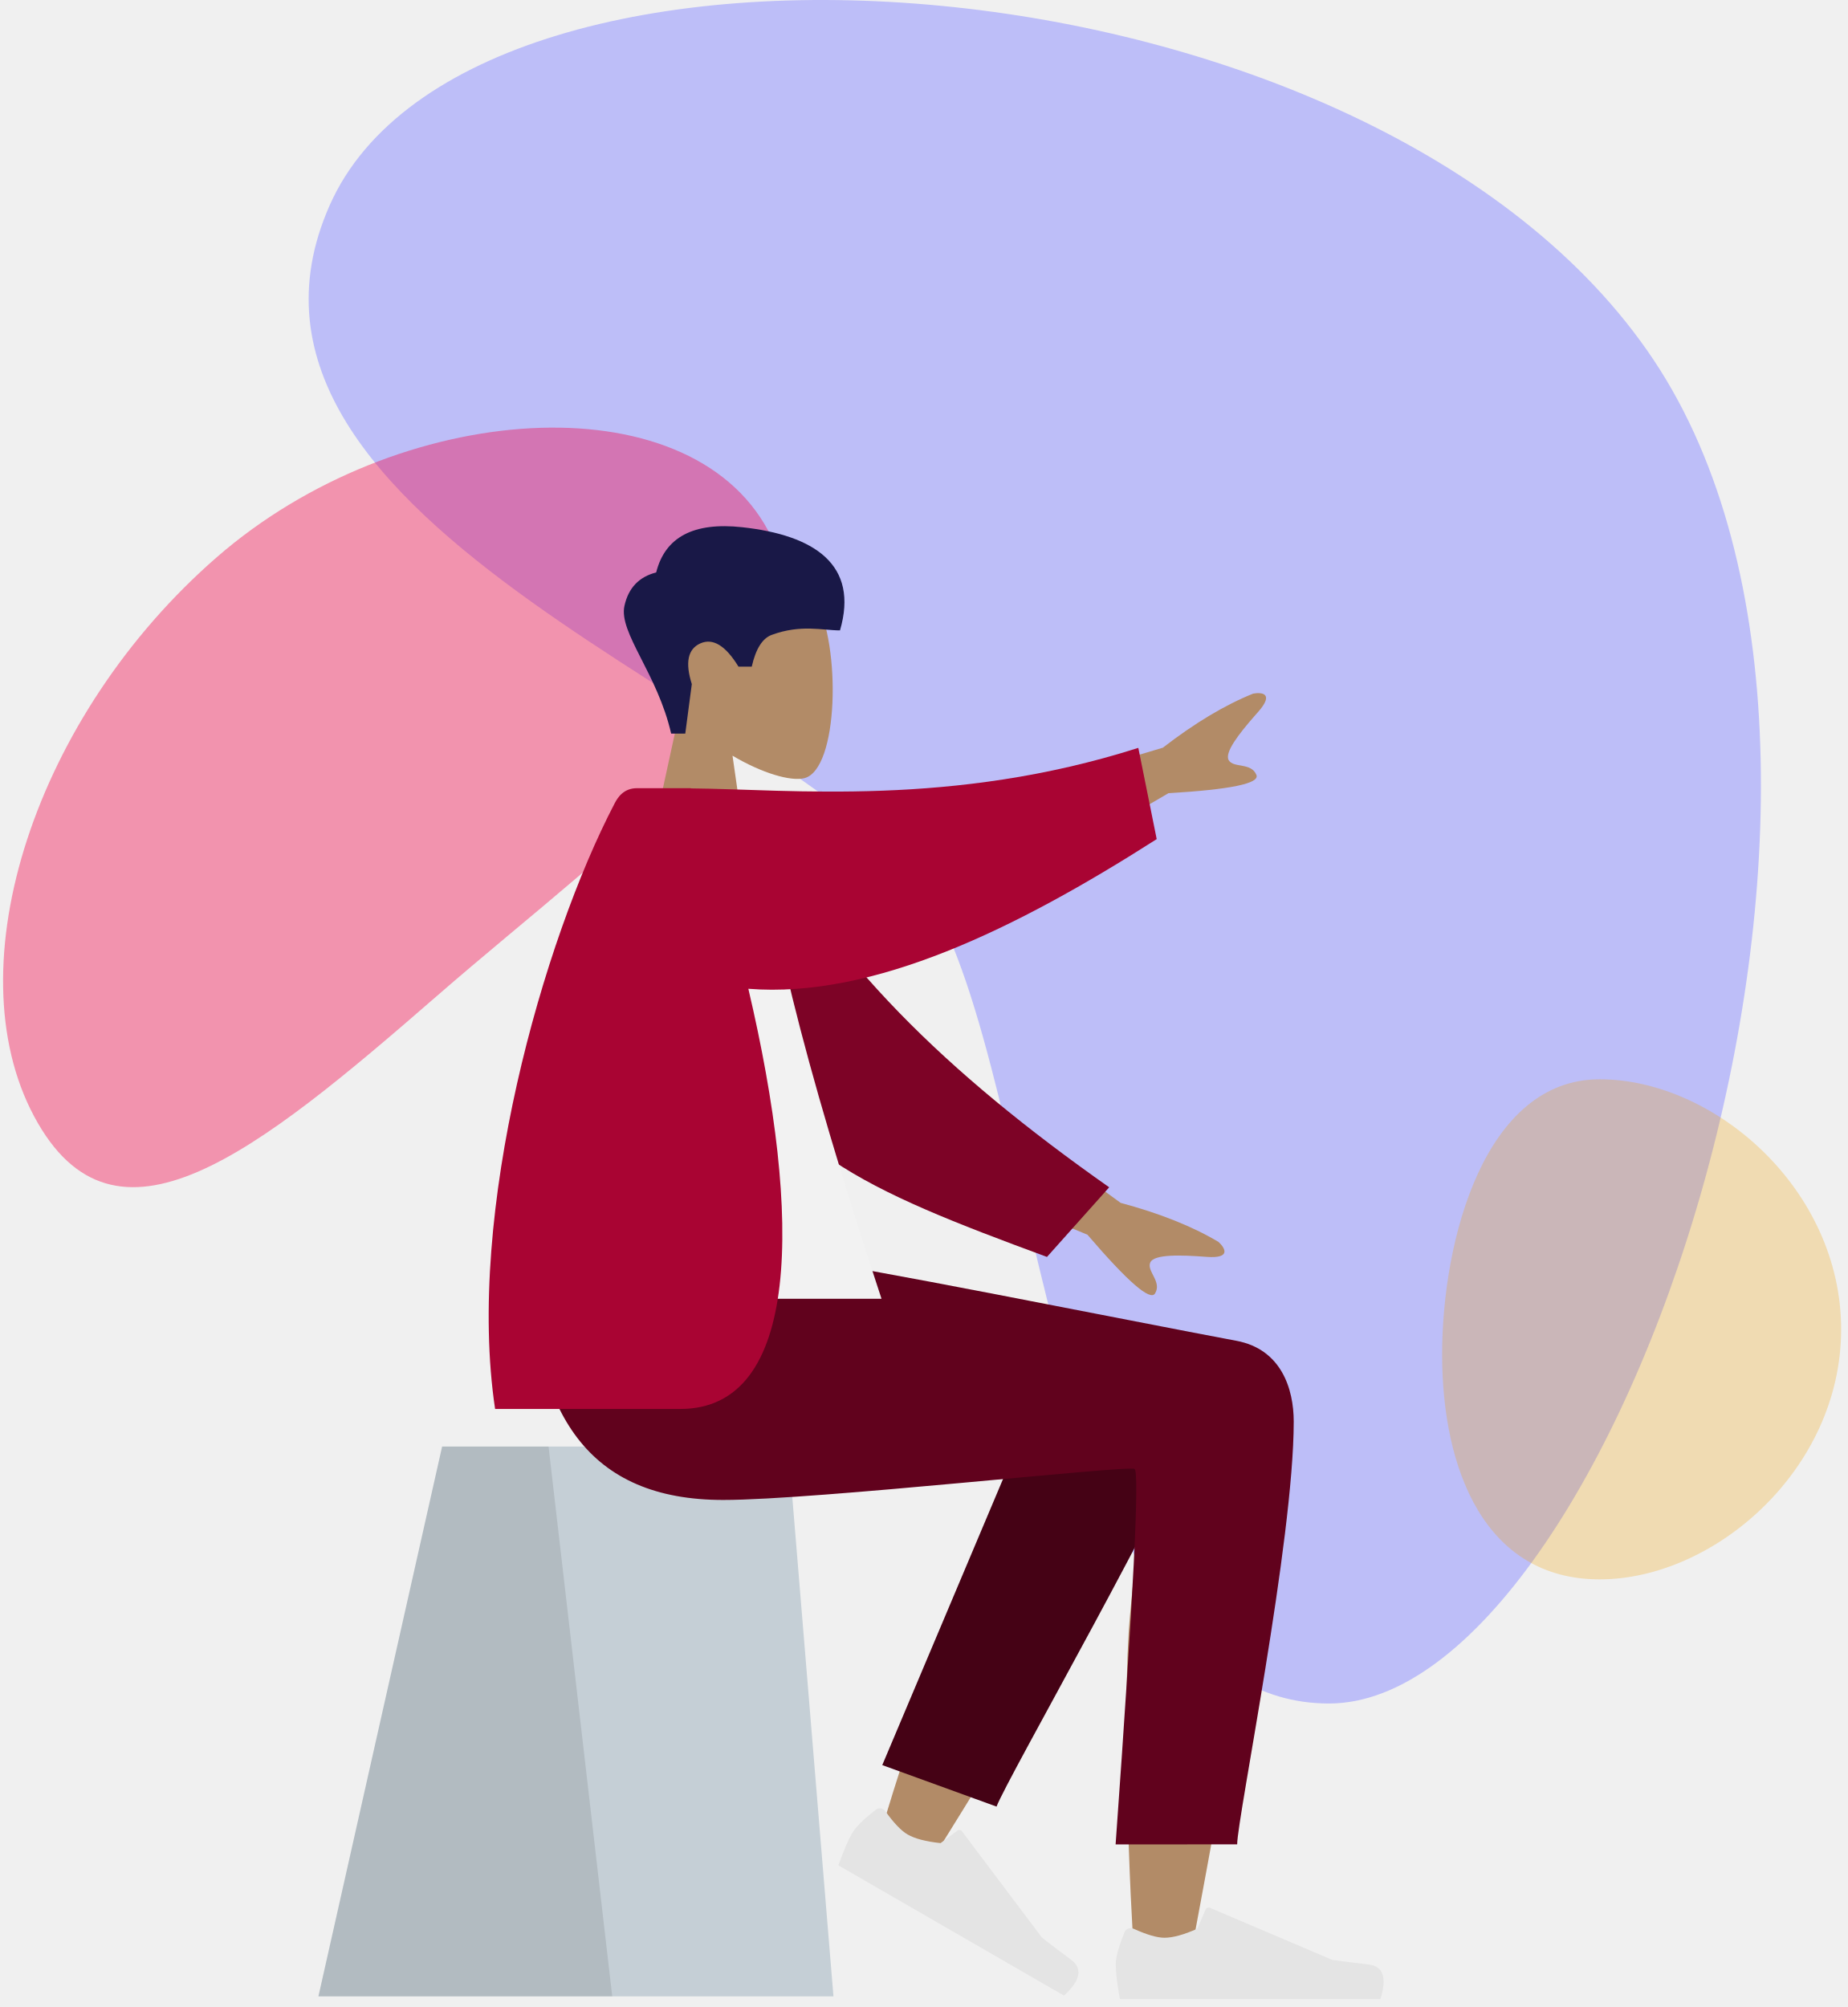
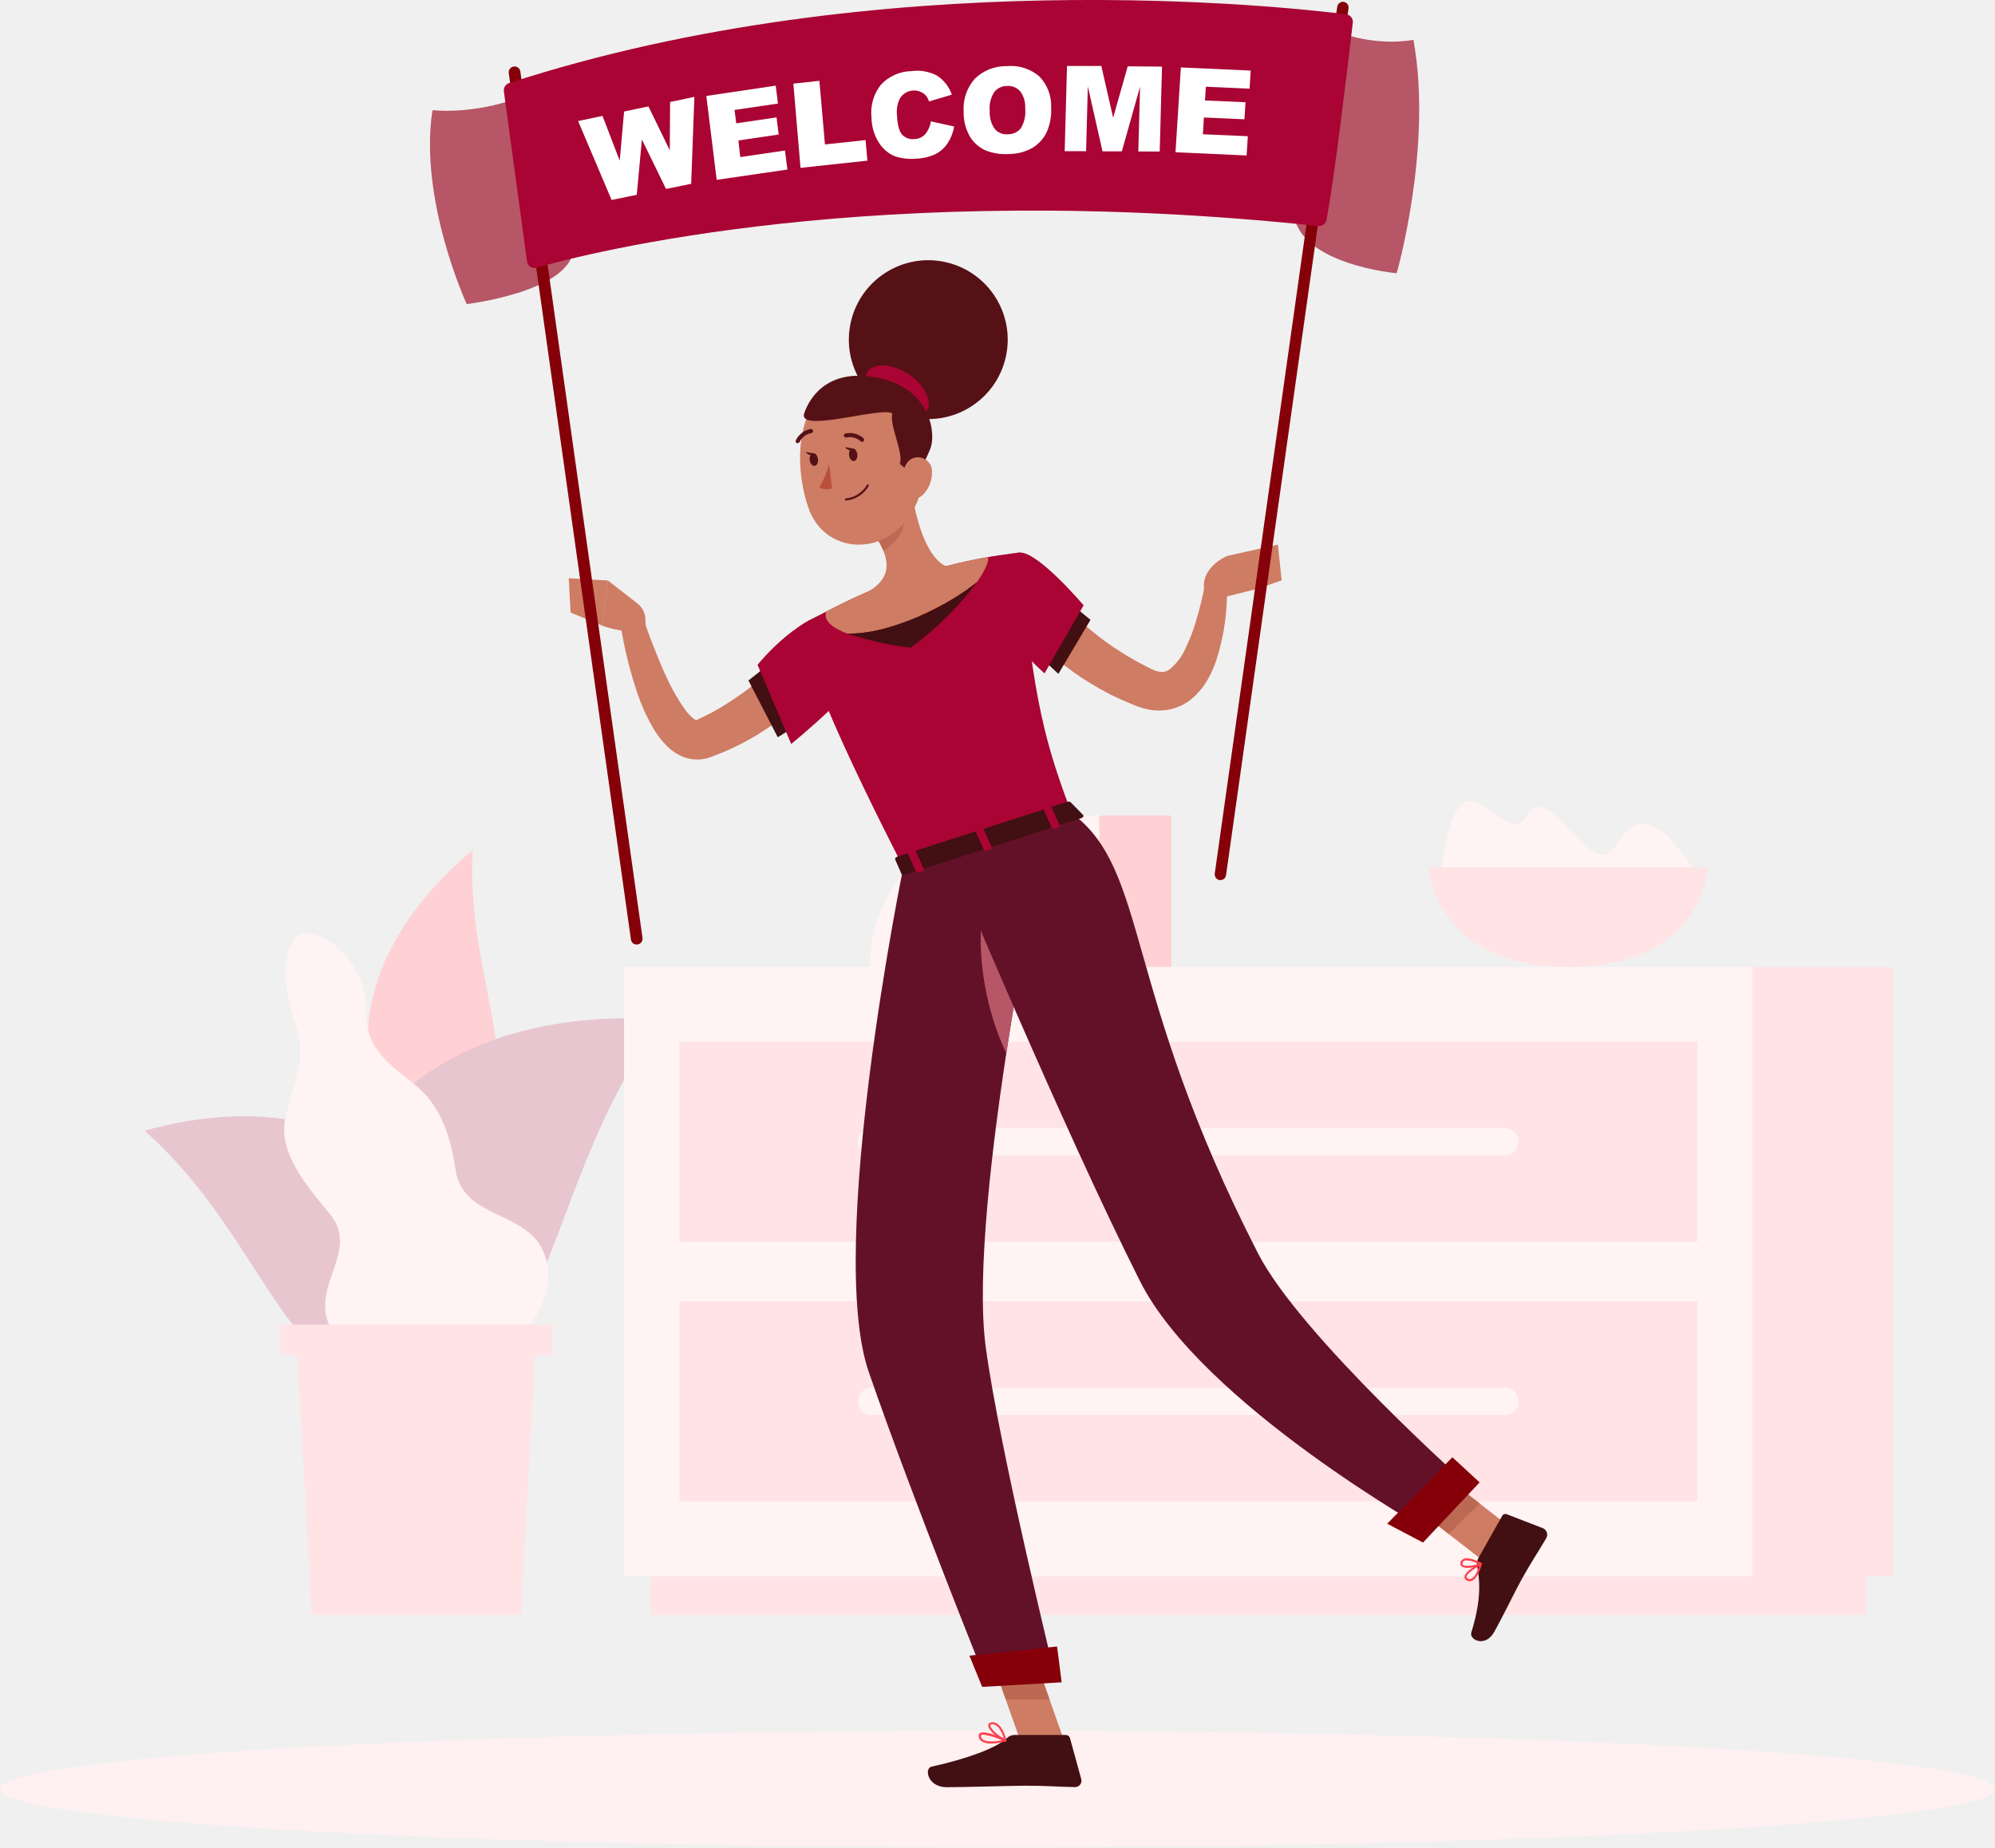
- <svg xmlns="http://www.w3.org/2000/svg" width="220px" height="239px" viewBox="0 0 220 239" version="1.1">
-   <g id="页面-1" stroke="none" stroke-width="1" fill="none" fill-rule="evenodd">
-     <g id="编组" transform="translate(-20.4135, 0)">
-       <path d="M59.671,24.453 C76.598,-13.803 184.223,-6.802 217.338,42.862 C250.453,92.525 212.607,202.859 178.682,202.859 C144.757,202.859 144.757,128.366 130.769,106.488 C116.781,84.611 42.743,62.71 59.671,24.453 Z" id="Weird-Shape" fill-opacity="0.537" fill="#9194FF" />
-       <path d="M69.171,146.466 C89.029,151.016 89.835,129.443 89.825,100.797 C89.815,72.151 93.784,39.293 73.926,34.743 C54.068,30.193 33.186,57.714 33.196,86.36 C33.206,115.005 49.312,141.916 69.171,146.466 Z" id="Weird-Shape" fill-opacity="0.395" fill="#F5064A" transform="translate(61.66934, 90.66016) rotate(49) translate(-61.66934, -90.66016) " />
-       <path d="M210.908,188.076 C224.582,188.076 239.667,174.983 239.667,158.3 C239.667,141.617 224.582,128.525 210.908,128.525 C197.235,128.525 192.15,147.617 192.15,161.3 C192.15,174.983 197.235,188.076 210.908,188.076 Z" id="Weird-Shape" fill-opacity="0.265" fill="#EDA006" />
-       <g id="Head/Front" transform="translate(94.66667, 61.85932)">
-         <g id="Head" transform="translate(2.199998, 4.533332)" fill="#B28B67">
-           <path d="M20.626,4.871 C23.759,10.632 23.387,25.244 19.337,26.274 C17.722,26.684 14.281,25.679 10.779,23.597 L12.978,38.933 L0,38.933 L4.467,18.394 C1.976,15.509 0.29,11.975 0.571,8.014 C1.383,-3.4 17.492,-0.889 20.626,4.871 Z" />
-         </g>
-         <path d="M5.671,25.497 C4.042,18.35 -0.599,13.478 0.11,10.284 C0.583,8.154 1.842,6.83 3.888,6.31 C4.946,2.088 8.359,0.292 14.126,0.923 C22.778,1.869 28.058,5.412 25.778,13.21 C23.682,13.21 21.151,12.462 17.652,13.743 C16.542,14.149 15.748,15.41 15.27,17.524 L13.688,17.524 C12.154,15.015 10.641,14.093 9.149,14.758 C7.657,15.423 7.318,17.039 8.132,19.605 L7.353,25.497 L5.671,25.497 Z" id="Hair" fill="#191847" />
-       </g>
-       <g id="8.Objects/Seat/Cube" transform="translate(29, 172.2593)">
-         <g id="Seat" transform="translate(29.33333, 0)">
-           <polygon id="Seat-Stuff" fill="#C5CFD6" points="14.732 0 55.934 0 61.333 65.472 0 65.472" />
-           <polygon id="Seat-Stuff" fill-opacity="0.1" fill="#000000" points="14.732 0 27.404 0 34.989 65.472 0 65.472" />
-         </g>
-       </g>
-       <path d="M161.242,160.929 L161.396,160.84 C165.805,158.37 173.005,161.724 173,165.453 C172.985,176.741 162.684,229.94 162.146,233.303 C161.608,236.666 155.846,237.554 155.511,233.314 C154.977,226.567 153.985,203.21 154.977,192.399 C155.387,187.936 155.828,183.686 156.263,179.894 C150.858,189.655 142.498,203.632 131.183,221.824 L125.041,219.018 C129.864,203.127 133.819,191.908 136.906,185.361 C142.191,174.153 147.147,164.554 149.233,161.172 C152.513,155.854 158.225,157.71 161.242,160.929 Z" id="Skin" fill="#B28B67" />
-       <path d="M135.037,215.641 L137.766,161.502 C139.734,152.141 156.383,156.485 156.376,161.502 C156.361,172.892 149.519,212.236 149.515,215.63 L135.037,215.641 Z" id="LegLower" fill="#450215" transform="translate(145.7067, 185.8165) rotate(20) translate(-145.7067, -185.8165) " />
-       <g id="5.Accessories/Shoe/Flat-Sneaker" transform="translate(138.6, 220.7927) rotate(30) translate(-138.6, -220.7927) translate(122.3333, 210.126)" fill="#E4E4E4">
-         <path d="M1.589,13.045 C0.896,14.759 0.55,16.03 0.55,16.855 C0.55,17.802 0.715,19.184 1.046,21 C2.196,21 12.537,21 32.067,21 C32.873,18.456 32.407,17.083 30.671,16.88 C28.934,16.677 27.491,16.494 26.342,16.33 L11.773,10.131 C11.571,10.045 11.337,10.138 11.249,10.34 L10.265,12.62 L10.265,12.62 C8.657,13.336 7.35,13.694 6.345,13.694 C5.473,13.694 4.245,13.335 2.661,12.616 L2.661,12.616 C2.259,12.433 1.785,12.611 1.602,13.014 C1.598,13.024 1.593,13.034 1.589,13.045 Z" id="shoe" />
-       </g>
-       <g id="5.Accessories/Shoe/Flat-Sneaker" transform="translate(152.7333, 217.0593)" fill="#E4E4E4">
-         <path d="M1.589,13.045 C0.896,14.759 0.55,16.03 0.55,16.855 C0.55,17.802 0.715,19.184 1.046,21 C2.196,21 12.537,21 32.067,21 C32.873,18.456 32.407,17.083 30.671,16.88 C28.934,16.677 27.491,16.494 26.342,16.33 L11.773,10.131 C11.571,10.045 11.337,10.138 11.249,10.34 L10.265,12.62 L10.265,12.62 C8.657,13.336 7.35,13.694 6.345,13.694 C5.473,13.694 4.245,13.335 2.661,12.616 L2.661,12.616 C2.259,12.433 1.785,12.611 1.602,13.014 C1.598,13.024 1.593,13.034 1.589,13.045 Z" id="shoe" />
-       </g>
-       <path d="M174.478,169.29 C174.478,183.459 167.749,216.51 167.744,219.63 L153.267,219.641 C155.386,190.15 156.137,175.246 155.521,174.928 C154.596,174.452 117.627,178.619 106.539,178.619 C90.551,178.619 83.937,168.537 83.4,149.859 L115.073,149.859 C121.522,150.549 155.159,157.334 167.652,159.666 C173,160.665 174.478,165.387 174.478,169.29 Z" id="Leg-and-Butt" fill="#61021D" />
-       <g id="Body/Long-Sleeve-1" transform="translate(77.66667, 81.85932)">
-         <path d="M59.061,48.89 L76.199,61.382 C80.847,62.627 84.73,64.176 87.849,66.029 C88.585,66.696 89.476,68.045 86.421,67.812 C83.366,67.579 80.141,67.47 79.72,68.504 C79.298,69.539 81.147,70.776 80.295,72.172 C79.727,73.102 77.043,70.769 72.244,65.172 L55.273,58.186 L59.061,48.89 Z M92.549,2.946 L92.181,3.362 C90.287,5.524 88.53,7.776 89.074,8.675 C89.652,9.631 91.76,8.91 92.37,10.426 C92.777,11.436 89.285,12.16 81.893,12.597 L66.06,21.847 L60.861,13.248 L81.225,7.18 C85.024,4.244 88.607,2.098 91.975,0.741 C92.954,0.558 94.575,0.664 92.549,2.946 Z" id="Skin" fill="#B28B67" />
-         <path d="M26.273,20.38 C39.758,34.65 56.221,43.948 78.682,52.181 L73.672,62.108 C50.486,59.977 38.092,58.265 28.399,43.965 C25.966,40.377 21.627,28.021 19.026,21.605 L26.273,20.38 Z" id="Coat-Back" fill="#7D0326" transform="translate(48.85401, 41.24369) rotate(15) translate(-48.85401, -41.24369) " />
-         <path d="M6.353,72.8 L47.722,72.8 C38.351,44.43 33.564,24.958 33.361,14.385 C33.351,13.846 32.348,12.896 31.904,13.02 C28.66,13.93 25.188,13.59 21.488,12 C11.681,27.658 8.29,46.936 6.353,72.8 Z" id="Shirt" fill="#F2F2F2" />
-         <path d="M78.304,7.2 L80.494,18.066 C63.724,28.773 46.744,37.066 31.865,35.888 C38.326,63.401 38.028,85.923 23.764,85.923 L23.764,85.923 L1.706,85.923 C-1.797,62.551 7.41,30.146 15.946,13.801 C16.272,13.177 16.966,12 18.601,12 L18.601,12 L25.01,12 C25.013,12.009 25.016,12.017 25.019,12.026 C36.877,12.122 56.116,14.271 78.304,7.2 Z" id="Coat-Front" fill="#A90433" />
-       </g>
-     </g>
+ <svg xmlns="http://www.w3.org/2000/svg" viewBox="0 0 387.78 359.09">
+   <defs>
+     <style>.eb2de102-8d2b-4c18-adea-f8bd4eeaf5e9{fill:#ffd1d4;}.bc1ad6c9-871e-42b1-9ba4-1ae168962f51{fill:#e8c6cf;}.f85f38dc-06f8-41e7-9f8a-e3fa855e0cb7{fill:#fff3f3;}.a1cb0df6-1789-491f-989c-2cbe4adfe2da{fill:#ffe3e5;}.af597730-2251-4580-992b-b269411b68f1{fill:#fff0f1;}.b8663419-f2d7-48ad-b1d9-9a8d5240a720{fill:#ce7c63;}.f8dc9b1b-270c-40a2-8315-8a05f507c456{fill:#420f12;}.a35a4e72-1af4-4074-8011-f248aa512ce3{fill:#a90433;}.f7725e94-a3b7-4e9b-9399-37463e919199{fill:#bc6953;}.e6a5703d-9e15-4f5b-8296-f7c0ae1d416a{fill:#561116;}.bc8fc8e6-cac4-4797-8a95-2bb1770088b7{fill:#631129;}.b8b4bb08-f678-4b29-a98d-2deba83a7321{fill:#850009;}.a289574e-d388-4601-bdee-c79201703b6b{fill:#b65666;}.a79a4909-9f10-4b37-bbba-bb87c4e3b4b8{fill:#ba503c;}.ea9f9b64-60af-4e90-a949-1af4ef11a1a6{fill:#ff404d;}.a33a8331-39e7-44e8-8744-00fece3da505{fill:#fff;}</style>
+   </defs>
+   <g id="a2552220-c22a-49d6-b48c-322b4cb7f63a" data-name="Background 2">
+     <path class="eb2de102-8d2b-4c18-adea-f8bd4eeaf5e9" d="M140,286.52c-13.63,1.88-22.06-27.74,8-52.82C146.43,262.73,163.78,283.24,140,286.52Z" transform="translate(-56.11 -68.47)" />
+     <path class="bc1ad6c9-871e-42b1-9ba4-1ae168962f51" d="M130,325.31c-19.76-13.85-6.24-62.24,54.91-58.73C158.47,302.2,164.46,349.45,130,325.31Z" transform="translate(-56.11 -68.47)" />
+     <path class="bc1ad6c9-871e-42b1-9ba4-1ae168962f51" d="M137,325c13.13-14.14-5.56-49.73-52.81-36.73C110.85,311.67,114.09,349.64,137,325Z" transform="translate(-56.11 -68.47)" />
+     <path class="f85f38dc-06f8-41e7-9f8a-e3fa855e0cb7" d="M120.14,304.36c-4.54-5.53-9.9-11.75-8.6-18.33s4.55-11.47,2-18.47c-3.1-8.4-2.5-18.42,2.74-17.58s11.11,7,11,15.11c-.09,7.88,5,10.4,9.9,14.59S143.81,290,144.68,296c1.52,9.53,13.87,7.73,17.15,16,3.39,8-3.37,18.65-14.18,21.1s-18.51,4-25.88-4.46C114.28,319.73,126.86,312.28,120.14,304.36Z" transform="translate(-56.11 -68.47)" />
+     <polygon class="a1cb0df6-1789-491f-989c-2cbe4adfe2da" points="101.22 313.93 60.61 313.93 57.55 258.61 104.28 258.61 101.22 313.93" />
+     <rect class="a1cb0df6-1789-491f-989c-2cbe4adfe2da" x="54.52" y="257.48" width="52.79" height="5.96" />
+     <rect class="a1cb0df6-1789-491f-989c-2cbe4adfe2da" x="396.74" y="256.42" width="27.32" height="118.47" transform="translate(764.69 562.84) rotate(180)" />
+     <rect class="a1cb0df6-1789-491f-989c-2cbe4adfe2da" x="182.66" y="374.89" width="236.16" height="7.51" transform="translate(545.36 688.82) rotate(180)" />
+     <rect class="f85f38dc-06f8-41e7-9f8a-e3fa855e0cb7" x="121.3" y="187.95" width="219.33" height="118.47" />
+     <rect class="a1cb0df6-1789-491f-989c-2cbe4adfe2da" x="132.04" y="202.53" width="197.85" height="38.86" />
+     <rect class="a1cb0df6-1789-491f-989c-2cbe4adfe2da" x="132.04" y="252.99" width="197.85" height="38.86" />
+     <path class="f85f38dc-06f8-41e7-9f8a-e3fa855e0cb7" d="M225.53,293.09H348.62a2.67,2.67,0,0,0,2.66-2.66h0a2.67,2.67,0,0,0-2.66-2.67H225.53a2.67,2.67,0,0,0-2.66,2.67h0A2.67,2.67,0,0,0,225.53,293.09Z" transform="translate(-56.11 -68.47)" />
+     <path class="f85f38dc-06f8-41e7-9f8a-e3fa855e0cb7" d="M225.53,343.54H348.62a2.67,2.67,0,0,0,2.66-2.66h0a2.67,2.67,0,0,0-2.66-2.66H225.53a2.67,2.67,0,0,0-2.66,2.66h0A2.67,2.67,0,0,0,225.53,343.54Z" transform="translate(-56.11 -68.47)" />
+     <path class="f85f38dc-06f8-41e7-9f8a-e3fa855e0cb7" d="M336.19,239.13s31.3,29.66,49.88-.12c0,0-4.94-9.57-10.15-10.39s-5.42,8.28-10,5.47-9.93-12.42-12.85-7.29-6.93-2.18-11.3-2.6S336.19,239.13,336.19,239.13Z" transform="translate(-56.11 -68.47)" />
+     <path class="a1cb0df6-1789-491f-989c-2cbe4adfe2da" d="M388.06,237.08s-.68,19.34-27.06,19.34-27.06-19.34-27.06-19.34Z" transform="translate(-56.11 -68.47)" />
+     <path class="f85f38dc-06f8-41e7-9f8a-e3fa855e0cb7" d="M254.61,227H269.8v29.42H225.2A29.42,29.42,0,0,1,254.61,227Z" transform="translate(-56.11 -68.47)" />
+     <rect class="eb2de102-8d2b-4c18-adea-f8bd4eeaf5e9" x="213.69" y="158.53" width="14.01" height="29.42" />
+   </g>
+   <g id="b834ec51-bccb-4da0-9722-4302826bcbca" data-name="Objects">
+     <ellipse class="af597730-2251-4580-992b-b269411b68f1" cx="193.89" cy="347.77" rx="193.89" ry="11.32" />
+     <path class="b8663419-f2d7-48ad-b1d9-9a8d5240a720" d="M218,197.76l-.66,1c-.2.29-.41.55-.61.82-.41.54-.84,1-1.27,1.55-.87,1-1.75,2-2.69,2.88a55.25,55.25,0,0,1-6,5,52.65,52.65,0,0,1-6.65,4.08c-1.17.57-2.33,1.16-3.54,1.64l-1.81.72-.51.19c-.28.09-.54.19-.85.26a7.1,7.1,0,0,1-1.85.21,7.47,7.47,0,0,1-3.41-.85,9.89,9.89,0,0,1-2.31-1.67,17.18,17.18,0,0,1-2.79-3.6,38,38,0,0,1-3.19-7.2,79.23,79.23,0,0,1-3.36-14.51l4.18-.92c.76,2.19,1.54,4.45,2.4,6.63s1.72,4.35,2.72,6.41a37.13,37.13,0,0,0,3.24,5.69,9.69,9.69,0,0,0,1.77,2,2.39,2.39,0,0,0,.65.38c.14,0,.13,0,.06,0l-.07,0s0,0,0,0l.33-.16,1.49-.72c1-.48,1.95-1,2.91-1.58a59.85,59.85,0,0,0,5.48-3.71,52.84,52.84,0,0,0,4.93-4.4c.78-.76,1.52-1.57,2.23-2.39.35-.41.7-.82,1-1.23l.48-.61.39-.52Z" transform="translate(-56.11 -68.47)" />
+     <polygon class="f8dc9b1b-270c-40a2-8315-8a05f507c456" points="149.78 128.87 154.85 141.02 151.18 143.32 145.48 132.28 149.78 128.87" />
+     <path class="a35a4e72-1af4-4074-8011-f248aa512ce3" d="M220.24,187.09c-8.27-.11-16.67,10.36-16.88,10.62l6.54,15.38s14.55-11.81,15.28-16.43C225.94,191.85,225.48,187.16,220.24,187.09Z" transform="translate(-56.11 -68.47)" />
+     <path class="b8663419-f2d7-48ad-b1d9-9a8d5240a720" d="M180,185.77l-5.72-4.45-1.16,8.76s5.56,2.18,8.52.29l-.08-1.6A4.07,4.07,0,0,0,180,185.77Z" transform="translate(-56.11 -68.47)" />
+     <polygon class="b8663419-f2d7-48ad-b1d9-9a8d5240a720" points="110.55 112.41 110.91 119.07 117.04 121.61 118.19 112.85 110.55 112.41" />
+     <path class="b8663419-f2d7-48ad-b1d9-9a8d5240a720" d="M292,185.06l8.84-2.21-6.18-6.31s-5.73,2.34-4.33,7.34Z" transform="translate(-56.11 -68.47)" />
+     <polygon class="b8663419-f2d7-48ad-b1d9-9a8d5240a720" points="249.12 112.81 248.39 105.87 238.5 108.08 244.68 114.38 249.12 112.81" />
+     <polygon class="b8663419-f2d7-48ad-b1d9-9a8d5240a720" points="207.05 339 198.82 339.8 191.96 320.37 200.19 319.57 207.05 339" />
+     <polygon class="b8663419-f2d7-48ad-b1d9-9a8d5240a720" points="295.16 298.17 289.1 304.05 273.52 291.9 279.59 286.01 295.16 298.17" />
+     <path class="f8dc9b1b-270c-40a2-8315-8a05f507c456" d="M343.46,371.38l4.66-8.27a.67.67,0,0,1,.83-.3l7.08,2.74a1.36,1.36,0,0,1,.64,1.92c-1.67,2.86-2.62,4.15-4.67,7.79-1.26,2.24-3.72,7.37-5.46,10.46s-4.89,1.53-4.44.09c2-6.47,1.66-10.08,1.12-12.94A2.19,2.19,0,0,1,343.46,371.38Z" transform="translate(-56.11 -68.47)" />
+     <path class="f8dc9b1b-270c-40a2-8315-8a05f507c456" d="M253.3,405.74h10a.84.84,0,0,1,.79.61l2.18,7.93a1.24,1.24,0,0,1-1.22,1.59c-3.51-.06-5.22-.27-9.63-.27-2.71,0-11.54.29-15.29.29s-4.43-3.71-2.91-4c6.8-1.51,12.54-3.58,14.63-5.56A2.06,2.06,0,0,1,253.3,405.74Z" transform="translate(-56.11 -68.47)" />
+     <polygon class="f7725e94-a3b7-4e9b-9399-37463e919199" points="191.97 320.38 195.5 330.39 204.02 330.39 200.2 319.58 191.97 320.38" />
+     <polygon class="f7725e94-a3b7-4e9b-9399-37463e919199" points="279.6 286.02 273.53 291.9 281.56 298.17 287.63 292.28 279.6 286.02" />
+     <path class="a35a4e72-1af4-4074-8011-f248aa512ce3" d="M212.19,189.76s-3.4,2.59,19.51,47.3l32.66-10.55c-4.84-13.11-7.5-21.3-10-50.63A101.07,101.07,0,0,0,240,178.53a118.37,118.37,0,0,0-14.83,4.79C218.93,186,212.19,189.76,212.19,189.76Z" transform="translate(-56.11 -68.47)" />
+     <path class="b8663419-f2d7-48ad-b1d9-9a8d5240a720" d="M233.09,162.3c.6,5.08,2.49,14.12,6.86,16.23,0,0,.25,5.26-8.61,8.12-9.75,3.15-6.22-3.33-6.22-3.33,4.91-3,3.49-6.9,1.37-10.3Z" transform="translate(-56.11 -68.47)" />
+     <path class="b8663419-f2d7-48ad-b1d9-9a8d5240a720" d="M216.7,187.34c2.41-1.25,5.48-2.77,8.42-4A109.46,109.46,0,0,1,240,178.53c2.85-.78,5.73-1.36,8.16-1.77.23.68-.46,2.44-2.15,4.87-5.35,4.44-16.76,10.21-25.17,10C217.16,190.26,216.24,188.81,216.7,187.34Z" transform="translate(-56.11 -68.47)" />
+     <path class="f8dc9b1b-270c-40a2-8315-8a05f507c456" d="M246,181.63a60.83,60.83,0,0,1-12.88,12.75,63.72,63.72,0,0,1-12.29-2.75C229.2,191.84,240.61,186.07,246,181.63Z" transform="translate(-56.11 -68.47)" />
+     <path class="f7725e94-a3b7-4e9b-9399-37463e919199" d="M230.4,166.67,226.49,173a15.64,15.64,0,0,1,1.31,2.49c1.94-.95,4.41-3.76,3.94-6A9,9,0,0,0,230.4,166.67Z" transform="translate(-56.11 -68.47)" />
+     <path class="b8663419-f2d7-48ad-b1d9-9a8d5240a720" d="M235.07,152.92c.5,8.37.9,11.9-2.78,16.68-5.53,7.18-15.92,6-18.92-2.08-2.69-7.25-3.06-19.72,4.67-24A11.44,11.44,0,0,1,235.07,152.92Z" transform="translate(-56.11 -68.47)" />
+     <circle class="e6a5703d-9e15-4f5b-8296-f7c0ae1d416a" cx="236.53" cy="134.49" r="15.44" transform="translate(-3.15 266.85) rotate(-77.19)" />
+     <path class="a35a4e72-1af4-4074-8011-f248aa512ce3" d="M232.69,141.2c3.18,2.1,4.76,5.32,3.53,7.19s-4.81,1.69-8-.41-4.76-5.32-3.53-7.19S229.5,139.1,232.69,141.2Z" transform="translate(-56.11 -68.47)" />
+     <path class="e6a5703d-9e15-4f5b-8296-f7c0ae1d416a" d="M231,158.63c.83-1.92-2.06-7.62-1.44-9.75-1.66-1.55-18.49,3.93-17.13-.07,1.3-3.84,5.4-8.93,14.76-6.8,10,2.28,10.87,10.93,9.75,13.69s-2.71,5.63-2.71,5.63Z" transform="translate(-56.11 -68.47)" />
+     <path class="b8663419-f2d7-48ad-b1d9-9a8d5240a720" d="M237.27,160.26a6.16,6.16,0,0,1-1.72,4.35c-1.51,1.53-3.33.43-3.8-1.55-.43-1.78-.15-4.73,1.79-5.51A2.74,2.74,0,0,1,237.27,160.26Z" transform="translate(-56.11 -68.47)" />
+     <path class="bc8fc8e6-cac4-4797-8a95-2bb1770088b7" d="M231.7,237.06s-15.14,73.84-6.7,98.19c8.78,25.33,23.07,60.69,23.07,60.69l13.35-.76s-11-44.68-13.71-64.86C244,302.5,259.89,228,259.89,228Z" transform="translate(-56.11 -68.47)" />
+     <polygon class="b8b4bb08-f678-4b29-a98d-2deba83a7321" points="206.36 327.03 190.91 327.92 188.43 321.85 205.47 320.07 206.36 327.03" />
+     <path class="a289574e-d388-4601-bdee-c79201703b6b" d="M247.71,242.74c-2.32,8.58-.38,21.44,4,30.46,1.07-7,2.21-13.78,3.29-19.85C252.75,249,250.27,245.14,247.71,242.74Z" transform="translate(-56.11 -68.47)" />
+     <path class="bc8fc8e6-cac4-4797-8a95-2bb1770088b7" d="M240.32,234.27S262.8,288,277.69,317.5c12,23.86,56.53,48.83,56.53,48.83l8-8.48s-33.28-29.55-41.58-45.73c-26.56-51.79-21.1-74.41-36.26-85.61Z" transform="translate(-56.11 -68.47)" />
+     <polygon class="b8b4bb08-f678-4b29-a98d-2deba83a7321" points="287.6 288.17 276.6 299.86 269.64 296.2 282.31 283.28 287.6 288.17" />
+     <path class="f8dc9b1b-270c-40a2-8315-8a05f507c456" d="M264.23,224.44l2.41,2.45c.19.19,0,.51-.38.63l-34.25,11c-.3.1-.59,0-.67-.15l-1.23-2.82c-.09-.2.11-.45.43-.56l33.07-10.67A.64.64,0,0,1,264.23,224.44Z" transform="translate(-56.11 -68.47)" />
+     <path class="a35a4e72-1af4-4074-8011-f248aa512ce3" d="M261,229.57l.88-.28c.18-.06.28-.2.24-.3l-1.64-3.67c0-.1-.24-.14-.41-.09l-.89.29c-.17,0-.28.19-.23.3l1.64,3.66C260.62,229.59,260.8,229.63,261,229.57Z" transform="translate(-56.11 -68.47)" />
+     <path class="a35a4e72-1af4-4074-8011-f248aa512ce3" d="M234.6,238.09l.89-.29c.17-.06.28-.19.23-.3l-1.64-3.66c-.05-.11-.23-.15-.41-.09l-.89.28c-.17.06-.28.19-.23.3l1.64,3.66C234.24,238.1,234.42,238.14,234.6,238.09Z" transform="translate(-56.11 -68.47)" />
+     <path class="a35a4e72-1af4-4074-8011-f248aa512ce3" d="M247.79,233.83l.88-.29c.18,0,.29-.19.24-.3l-1.64-3.66c-.05-.11-.24-.15-.41-.09l-.89.29c-.17.05-.28.19-.23.29l1.64,3.67A.35.35,0,0,0,247.79,233.83Z" transform="translate(-56.11 -68.47)" />
+     <path class="e6a5703d-9e15-4f5b-8296-f7c0ae1d416a" d="M222.75,156.78c.08.67-.21,1.27-.65,1.32s-.87-.45-.95-1.13.21-1.27.65-1.32S222.67,156.1,222.75,156.78Z" transform="translate(-56.11 -68.47)" />
+     <path class="e6a5703d-9e15-4f5b-8296-f7c0ae1d416a" d="M215.1,157.71c.09.68-.21,1.27-.65,1.32s-.87-.45-.95-1.12.21-1.27.65-1.33S215,157,215.1,157.71Z" transform="translate(-56.11 -68.47)" />
+     <path class="e6a5703d-9e15-4f5b-8296-f7c0ae1d416a" d="M214.35,156.6l-1.68-.27S213.66,157.5,214.35,156.6Z" transform="translate(-56.11 -68.47)" />
+     <path class="a79a4909-9f10-4b37-bbba-bb87c4e3b4b8" d="M217.27,158.63a18.39,18.39,0,0,1-1.89,4.61,3,3,0,0,0,2.47.16Z" transform="translate(-56.11 -68.47)" />
+     <path class="e6a5703d-9e15-4f5b-8296-f7c0ae1d416a" d="M220.53,165.77a.2.2,0,0,1-.2-.17.22.22,0,0,1,.18-.23,5.4,5.4,0,0,0,4.11-2.62.2.2,0,0,1,.27-.1.2.2,0,0,1,.09.27,5.71,5.71,0,0,1-4.42,2.85Z" transform="translate(-56.11 -68.47)" />
+     <path class="e6a5703d-9e15-4f5b-8296-f7c0ae1d416a" d="M223.7,154.38a.4.4,0,0,1-.26-.1,3.15,3.15,0,0,0-2.79-.77.4.4,0,0,1-.5-.28.39.39,0,0,1,.28-.49,4,4,0,0,1,3.53.93.4.4,0,0,1,0,.57A.41.41,0,0,1,223.7,154.38Z" transform="translate(-56.11 -68.47)" />
+     <path class="e6a5703d-9e15-4f5b-8296-f7c0ae1d416a" d="M211.15,154.61a.39.39,0,0,1-.18,0,.41.41,0,0,1-.17-.54,4,4,0,0,1,2.9-2.21.4.4,0,0,1,.44.35.4.4,0,0,1-.35.45h0a3.15,3.15,0,0,0-2.28,1.77A.4.4,0,0,1,211.15,154.61Z" transform="translate(-56.11 -68.47)" />
+     <path class="b8663419-f2d7-48ad-b1d9-9a8d5240a720" d="M261,183.69l.38.48.47.57c.32.38.65.77,1,1.15.69.77,1.41,1.53,2.18,2.25a54.23,54.23,0,0,0,4.77,4.16,63.47,63.47,0,0,0,5.27,3.59c.91.55,1.84,1.07,2.78,1.58l1.43.73.69.35c.17.08.34.16.5.22a4.29,4.29,0,0,0,1.61.33,2.54,2.54,0,0,0,1.4-.52,11.05,11.05,0,0,0,3.09-4.12,34.39,34.39,0,0,0,2.23-6,64.69,64.69,0,0,0,1.53-6.4l4.27.27a43.5,43.5,0,0,1-2.08,14.52,20.53,20.53,0,0,1-1.65,3.68,13.73,13.73,0,0,1-2.84,3.55,10,10,0,0,1-4.79,2.35,10.83,10.83,0,0,1-5.18-.36c-.39-.11-.75-.25-1.12-.39l-.87-.36-1.7-.71c-1.13-.51-2.24-1-3.33-1.62a55.43,55.43,0,0,1-6.31-3.89,57.64,57.64,0,0,1-5.75-4.74c-.9-.86-1.77-1.77-2.62-2.71-.42-.48-.84-1-1.24-1.46l-.61-.79c-.21-.28-.37-.5-.65-.9Z" transform="translate(-56.11 -68.47)" />
+     <polygon class="f8dc9b1b-270c-40a2-8315-8a05f507c456" points="211.97 120.49 205.72 131 202.66 128.12 208.44 117.6 211.97 120.49" />
+     <path class="a35a4e72-1af4-4074-8011-f248aa512ce3" d="M254.4,175.88c3.6-.06,12.34,10.26,12.34,10.26l-7.6,13.23s-9.68-8.53-9.67-13.2C249.48,181.3,250.3,176,254.4,175.88Z" transform="translate(-56.11 -68.47)" />
+     <path class="ea9f9b64-60af-4e90-a949-1af4ef11a1a6" d="M341.82,375.87a1.27,1.27,0,0,1-.76-.29.66.66,0,0,1-.29-.62c.09-1.08,2.8-2.5,3.1-2.66a.2.2,0,0,1,.22,0,.21.21,0,0,1,.07.21c-.31,1.08-1,2.94-2,3.27A1,1,0,0,1,341.82,375.87Zm1.81-3c-1.06.6-2.41,1.54-2.46,2.1a.26.26,0,0,0,.14.27.72.72,0,0,0,.72.17C342.58,375.25,343.16,374.31,343.63,372.89Z" transform="translate(-56.11 -68.47)" />
+     <path class="ea9f9b64-60af-4e90-a949-1af4ef11a1a6" d="M341.45,373.25a2,2,0,0,1-1.25-.31.7.7,0,0,1-.16-.86,1,1,0,0,1,.65-.61c1.16-.39,3.28.78,3.37.83a.21.21,0,0,1,.11.18.21.21,0,0,1-.1.17A6,6,0,0,1,341.45,373.25Zm-.21-1.46a1.37,1.37,0,0,0-.42.06.65.65,0,0,0-.41.38c-.1.24,0,.34,0,.41.45.38,2.11.22,3.06-.17A6.1,6.1,0,0,0,341.24,371.79Z" transform="translate(-56.11 -68.47)" />
+     <path class="ea9f9b64-60af-4e90-a949-1af4ef11a1a6" d="M248.86,407.4a3.32,3.32,0,0,1-2-.47,1.25,1.25,0,0,1-.51-1,.59.59,0,0,1,.25-.55c.91-.62,4.33.94,5,1.25a.2.2,0,0,1,.11.21.19.19,0,0,1-.15.17A13.53,13.53,0,0,1,248.86,407.4Zm-1.6-1.73a.69.69,0,0,0-.39.08.19.19,0,0,0-.08.19.86.86,0,0,0,.35.67c.79.6,2.67.37,3.77.17A12.71,12.71,0,0,0,247.26,405.67Z" transform="translate(-56.11 -68.47)" />
+     <path class="ea9f9b64-60af-4e90-a949-1af4ef11a1a6" d="M251.56,407.05h-.08c-1.13-.46-3.41-2.29-3.28-3.24,0-.21.16-.47.68-.53,2-.26,2.84,3.39,2.87,3.54a.21.21,0,0,1-.06.2A.22.22,0,0,1,251.56,407.05Zm-2.5-3.39h-.13c-.21,0-.33.09-.34.19-.07.54,1.5,2,2.66,2.62C251,405.61,250.26,403.66,249.06,403.66Z" transform="translate(-56.11 -68.47)" />
+     <path class="e6a5703d-9e15-4f5b-8296-f7c0ae1d416a" d="M222,155.66l-1.68-.27S221.31,156.56,222,155.66Z" transform="translate(-56.11 -68.47)" />
+     <path class="a289574e-d388-4601-bdee-c79201703b6b" d="M159.44,85.78c-1.77,2.22-11.52,4.83-19.27,4.11-2.67,17.52,6.66,37.69,6.66,37.69s20.25-2.41,20.75-10.75S159.44,85.78,159.44,85.78Z" transform="translate(-56.11 -68.47)" />
+     <path class="a289574e-d388-4601-bdee-c79201703b6b" d="M312.73,72.45c1.81,2.55,11,5.08,18.11,3.76,3.81,20.74-3.25,45.38-3.25,45.38s-18.87-1.68-20-11.59S312.73,72.45,312.73,72.45Z" transform="translate(-56.11 -68.47)" />
+     <path class="b8b4bb08-f678-4b29-a98d-2deba83a7321" d="M180,252.07h0a1.1,1.1,0,0,1-1.25-.94L155,82.66a1.12,1.12,0,0,1,1-1.26h0a1.11,1.11,0,0,1,1.25.95L181,250.81A1.12,1.12,0,0,1,180,252.07Z" transform="translate(-56.11 -68.47)" />
+     <path class="b8b4bb08-f678-4b29-a98d-2deba83a7321" d="M293.17,239.55h0a1.12,1.12,0,0,0,1.26-1l23.8-168.46a1.11,1.11,0,0,0-.94-1.26h0a1.12,1.12,0,0,0-1.26,1l-23.8,168.46A1.12,1.12,0,0,0,293.17,239.55Z" transform="translate(-56.11 -68.47)" />
+     <path class="a35a4e72-1af4-4074-8011-f248aa512ce3" d="M154.05,86.22l4.5,33.08a1.46,1.46,0,0,0,1.86,1.21c10.06-2.88,66-17.24,151.93-8.1a1.46,1.46,0,0,0,1.6-1.17c1.62-8.38,4.41-32.25,5.12-38.36a1.48,1.48,0,0,0-1.28-1.63c-11.54-1.46-90.31-10.19-162.72,13.37A1.49,1.49,0,0,0,154.05,86.22Z" transform="translate(-56.11 -68.47)" />
+     <path class="a33a8331-39e7-44e8-8744-00fece3da505" d="M168.48,92l4.74-1,3.35,8.71.85-9.56,4.73-1,4.15,8.54.06-9.39,4.72-1-.62,16.9-4.89,1-4.69-9.62-1,10.76-4.89,1Z" transform="translate(-56.11 -68.47)" />
+     <path class="a33a8331-39e7-44e8-8744-00fece3da505" d="M193.4,87.12l13.49-2,.44,3.48-8.44,1.24.33,2.6,7.83-1.15.42,3.33-7.83,1.15L200,99l8.69-1.27.47,3.7-13.74,2Z" transform="translate(-56.11 -68.47)" />
+     <path class="a33a8331-39e7-44e8-8744-00fece3da505" d="M210.32,84.73l5.06-.55,1.08,12.37,7.89-.85.36,4-13,1.4Z" transform="translate(-56.11 -68.47)" />
+     <path class="a33a8331-39e7-44e8-8744-00fece3da505" d="M237.06,92.06l4.51,1a8.41,8.41,0,0,1-1.25,3.24A6.32,6.32,0,0,1,238,98.4a9.16,9.16,0,0,1-3.59.9,10.52,10.52,0,0,1-4.41-.47A6.77,6.77,0,0,1,227,96.29a9.21,9.21,0,0,1-1.49-4.94,8.75,8.75,0,0,1,1.84-6.43,8.37,8.37,0,0,1,6-2.63,8.2,8.2,0,0,1,4.93.9,7.24,7.24,0,0,1,2.84,3.68l-4.43,1.32a3.59,3.59,0,0,0-.55-1.07A2.88,2.88,0,0,0,235,86.3a3.22,3.22,0,0,0-4,1.36,6,6,0,0,0-.53,3.3q.13,2.73,1,3.69a2.79,2.79,0,0,0,2.38.85,2.91,2.91,0,0,0,2.16-1A5.26,5.26,0,0,0,237.06,92.06Z" transform="translate(-56.11 -68.47)" />
+     <path class="a33a8331-39e7-44e8-8744-00fece3da505" d="M243.42,90.15a8.72,8.72,0,0,1,2.16-6.36,8.57,8.57,0,0,1,6.21-2.46,8.46,8.46,0,0,1,6.35,2,8.23,8.23,0,0,1,2.29,6.12,10.28,10.28,0,0,1-.9,4.78,7.15,7.15,0,0,1-2.77,3,9.3,9.3,0,0,1-4.55,1.18,10.27,10.27,0,0,1-4.61-.74,6.73,6.73,0,0,1-3-2.72A9.28,9.28,0,0,1,243.42,90.15Zm5.07-.14a5.49,5.49,0,0,0,1,3.56,3,3,0,0,0,2.52,1,3.18,3.18,0,0,0,2.52-1.15,6.22,6.22,0,0,0,.85-3.87,5,5,0,0,0-1-3.37,3.09,3.09,0,0,0-2.55-1,3.13,3.13,0,0,0-2.45,1.17A5.66,5.66,0,0,0,248.49,90Z" transform="translate(-56.11 -68.47)" />
+     <path class="a33a8331-39e7-44e8-8744-00fece3da505" d="M263.51,81.29l6.67,0,2.3,10.07,2.83-10,6.67.06-.45,16.5-4.16,0,.34-12.59-3.54,12.56-3.76,0-2.85-12.62-.34,12.59-4.16,0Z" transform="translate(-56.11 -68.47)" />
+     <path class="a33a8331-39e7-44e8-8744-00fece3da505" d="M285.64,81.58l13.57.61L299,85.71l-8.5-.38L290.33,88l7.88.35L298,91.66l-7.88-.35-.2,3.26,8.74.38-.24,3.74-13.82-.62Z" transform="translate(-56.11 -68.47)" />
  </g>
</svg>
